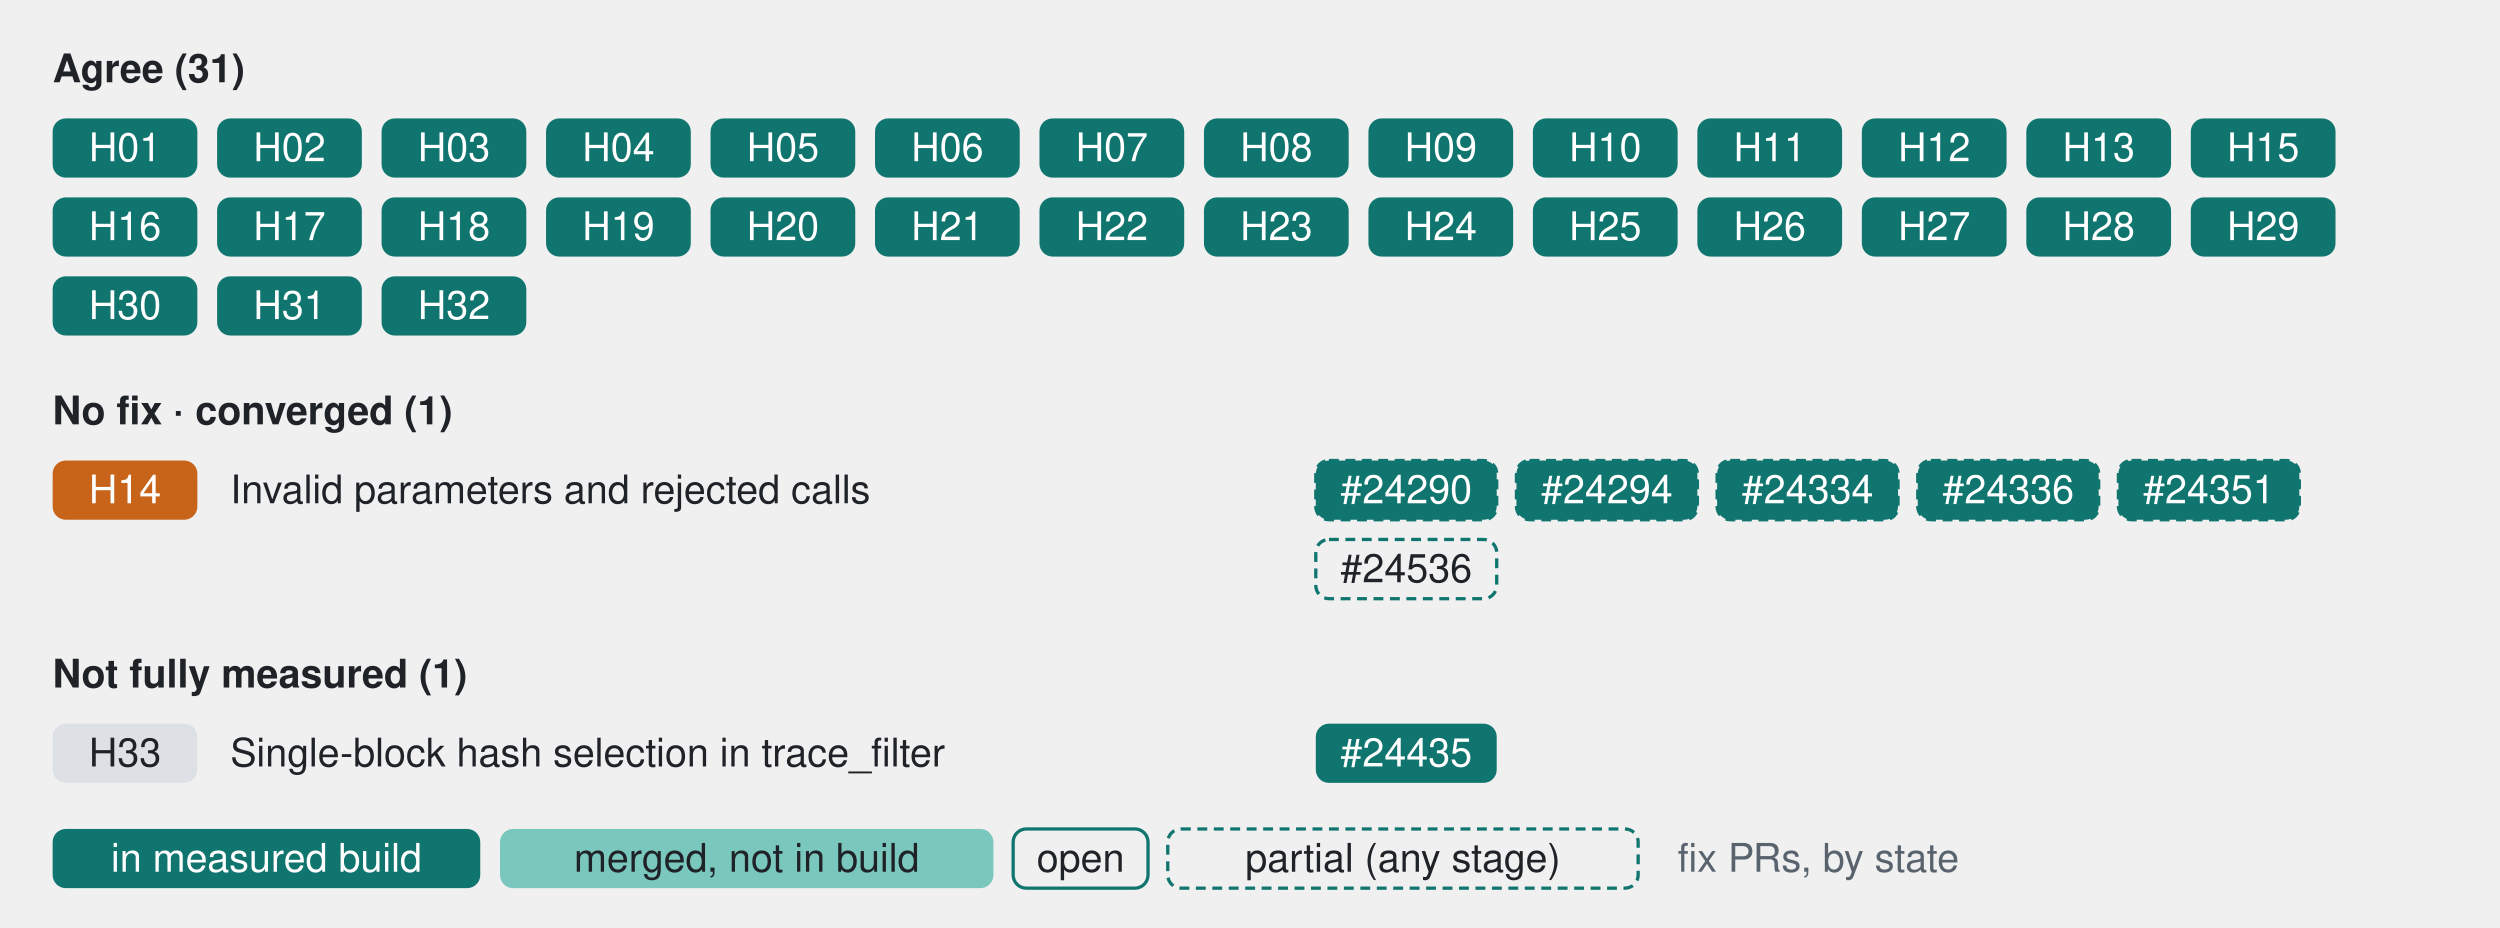
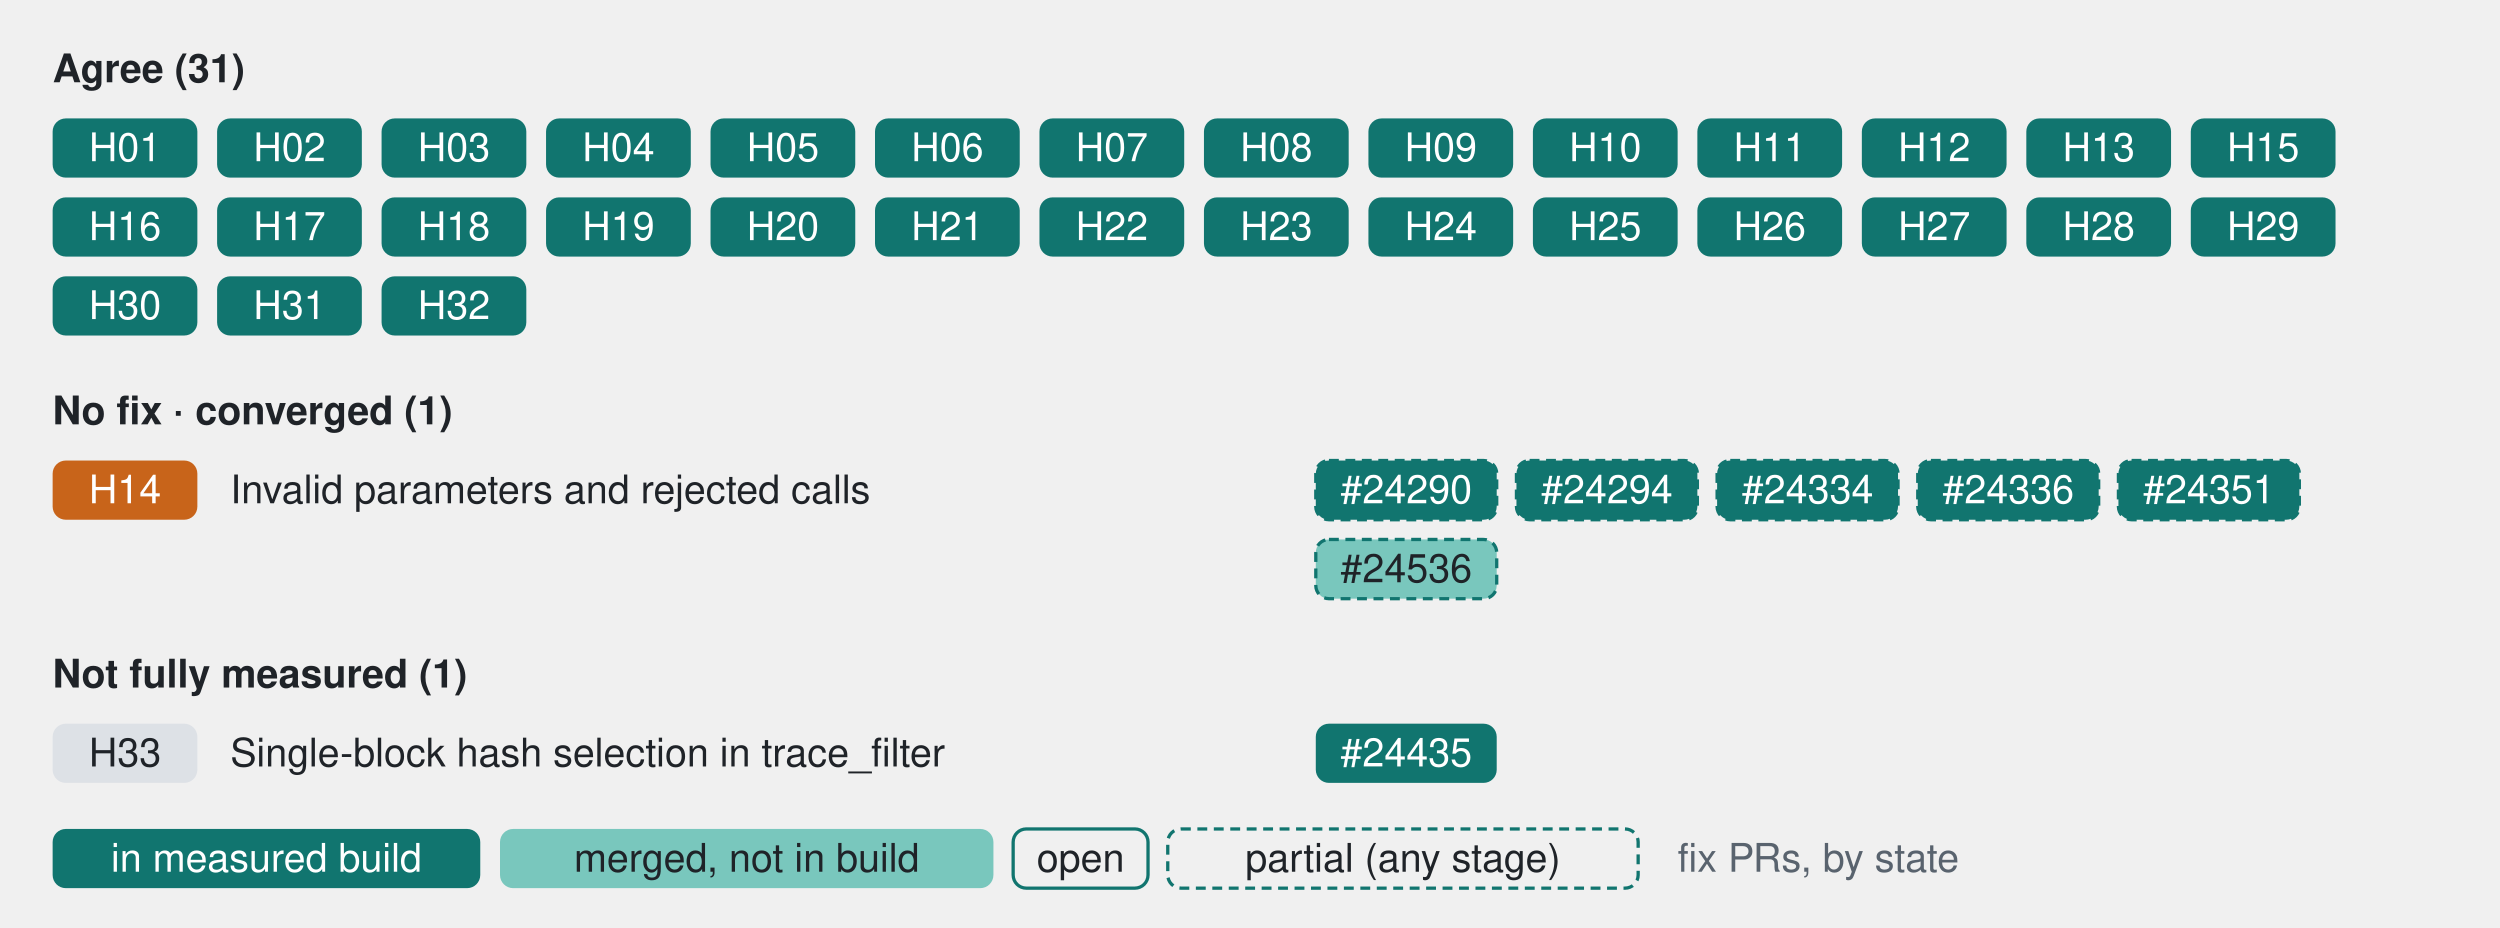
<svg xmlns="http://www.w3.org/2000/svg" width="760" height="282" viewBox="0 0 760 282" role="img" aria-labelledby="title">
  <style>text{font-family:-apple-system,BlinkMacSystemFont,"Segoe UI",Helvetica,Arial,sans-serif;font-size:12px}.head{font-weight:600}.partial{stroke-dasharray:3 2}.label{fill:#1f2328}.muted{fill:#59636e}.pr{fill:none;stroke:#11756f}.edge{stroke:#11756f}.b-agree{fill:#11756f}.n-agree{fill:#ffffff}.b-fix{fill:#79c7bd}.n-fix{fill:#1f2328}.b-converged{fill:#c8641a}.n-converged{fill:#ffffff}.b-review{fill:#f2b36b}.n-review{fill:#1f2328}.b-policy{fill:#8172c4}.n-policy{fill:#ffffff}.b-unmeasured{fill:#dde1e6}.n-unmeasured{fill:#1f2328}@media (prefers-color-scheme:dark){.label{fill:#e6edf3}.muted{fill:#9198a1}.pr{fill:none;stroke:#3aa59a}.edge{stroke:#3aa59a}.b-agree{fill:#3aa59a}.n-agree{fill:#0d1117}.b-fix{fill:#1a6b62}.n-fix{fill:#ffffff}.b-converged{fill:#e5843a}.n-converged{fill:#0d1117}.b-review{fill:#8f5420}.n-review{fill:#ffffff}.b-policy{fill:#9b8fe0}.n-policy{fill:#0d1117}.b-unmeasured{fill:#2d333b}.n-unmeasured{fill:#e6edf3}}</style>
  <text class="label head" x="16" y="25">Agree (31)</text>
  <rect class="b-agree" x="16" y="36" width="44" height="18" rx="4" />
  <text class="n-agree" x="38" y="49" text-anchor="middle">H01</text>
  <rect class="b-agree" x="66" y="36" width="44" height="18" rx="4" />
  <text class="n-agree" x="88" y="49" text-anchor="middle">H02</text>
  <rect class="b-agree" x="116" y="36" width="44" height="18" rx="4" />
  <text class="n-agree" x="138" y="49" text-anchor="middle">H03</text>
  <rect class="b-agree" x="166" y="36" width="44" height="18" rx="4" />
  <text class="n-agree" x="188" y="49" text-anchor="middle">H04</text>
  <rect class="b-agree" x="216" y="36" width="44" height="18" rx="4" />
  <text class="n-agree" x="238" y="49" text-anchor="middle">H05</text>
  <rect class="b-agree" x="266" y="36" width="44" height="18" rx="4" />
  <text class="n-agree" x="288" y="49" text-anchor="middle">H06</text>
  <rect class="b-agree" x="316" y="36" width="44" height="18" rx="4" />
  <text class="n-agree" x="338" y="49" text-anchor="middle">H07</text>
  <rect class="b-agree" x="366" y="36" width="44" height="18" rx="4" />
  <text class="n-agree" x="388" y="49" text-anchor="middle">H08</text>
  <rect class="b-agree" x="416" y="36" width="44" height="18" rx="4" />
  <text class="n-agree" x="438" y="49" text-anchor="middle">H09</text>
  <rect class="b-agree" x="466" y="36" width="44" height="18" rx="4" />
  <text class="n-agree" x="488" y="49" text-anchor="middle">H10</text>
  <rect class="b-agree" x="516" y="36" width="44" height="18" rx="4" />
  <text class="n-agree" x="538" y="49" text-anchor="middle">H11</text>
  <rect class="b-agree" x="566" y="36" width="44" height="18" rx="4" />
  <text class="n-agree" x="588" y="49" text-anchor="middle">H12</text>
  <rect class="b-agree" x="616" y="36" width="44" height="18" rx="4" />
  <text class="n-agree" x="638" y="49" text-anchor="middle">H13</text>
  <rect class="b-agree" x="666" y="36" width="44" height="18" rx="4" />
  <text class="n-agree" x="688" y="49" text-anchor="middle">H15</text>
  <rect class="b-agree" x="16" y="60" width="44" height="18" rx="4" />
  <text class="n-agree" x="38" y="73" text-anchor="middle">H16</text>
  <rect class="b-agree" x="66" y="60" width="44" height="18" rx="4" />
  <text class="n-agree" x="88" y="73" text-anchor="middle">H17</text>
  <rect class="b-agree" x="116" y="60" width="44" height="18" rx="4" />
  <text class="n-agree" x="138" y="73" text-anchor="middle">H18</text>
  <rect class="b-agree" x="166" y="60" width="44" height="18" rx="4" />
  <text class="n-agree" x="188" y="73" text-anchor="middle">H19</text>
  <rect class="b-agree" x="216" y="60" width="44" height="18" rx="4" />
  <text class="n-agree" x="238" y="73" text-anchor="middle">H20</text>
  <rect class="b-agree" x="266" y="60" width="44" height="18" rx="4" />
  <text class="n-agree" x="288" y="73" text-anchor="middle">H21</text>
  <rect class="b-agree" x="316" y="60" width="44" height="18" rx="4" />
  <text class="n-agree" x="338" y="73" text-anchor="middle">H22</text>
  <rect class="b-agree" x="366" y="60" width="44" height="18" rx="4" />
  <text class="n-agree" x="388" y="73" text-anchor="middle">H23</text>
  <rect class="b-agree" x="416" y="60" width="44" height="18" rx="4" />
  <text class="n-agree" x="438" y="73" text-anchor="middle">H24</text>
  <rect class="b-agree" x="466" y="60" width="44" height="18" rx="4" />
  <text class="n-agree" x="488" y="73" text-anchor="middle">H25</text>
  <rect class="b-agree" x="516" y="60" width="44" height="18" rx="4" />
  <text class="n-agree" x="538" y="73" text-anchor="middle">H26</text>
  <rect class="b-agree" x="566" y="60" width="44" height="18" rx="4" />
  <text class="n-agree" x="588" y="73" text-anchor="middle">H27</text>
  <rect class="b-agree" x="616" y="60" width="44" height="18" rx="4" />
  <text class="n-agree" x="638" y="73" text-anchor="middle">H28</text>
  <rect class="b-agree" x="666" y="60" width="44" height="18" rx="4" />
  <text class="n-agree" x="688" y="73" text-anchor="middle">H29</text>
  <rect class="b-agree" x="16" y="84" width="44" height="18" rx="4" />
  <text class="n-agree" x="38" y="97" text-anchor="middle">H30</text>
  <rect class="b-agree" x="66" y="84" width="44" height="18" rx="4" />
  <text class="n-agree" x="88" y="97" text-anchor="middle">H31</text>
  <rect class="b-agree" x="116" y="84" width="44" height="18" rx="4" />
  <text class="n-agree" x="138" y="97" text-anchor="middle">H32</text>
  <text class="label head" x="16" y="129">No fix · converged (1)</text>
  <rect class="b-converged" x="16" y="140" width="44" height="18" rx="4" />
  <text class="n-converged" x="38" y="153" text-anchor="middle">H14</text>
  <text class="label" x="70" y="153">Invalid parameters and rejected calls</text>
  <rect class="b-agree edge partial" x="400" y="140" width="55" height="18" rx="4" />
  <text class="n-agree" x="427.5" y="153" text-anchor="middle">#24290</text>
  <rect class="b-agree edge partial" x="461" y="140" width="55" height="18" rx="4" />
  <text class="n-agree" x="488.5" y="153" text-anchor="middle">#24294</text>
  <rect class="b-agree edge partial" x="522" y="140" width="55" height="18" rx="4" />
  <text class="n-agree" x="549.5" y="153" text-anchor="middle">#24334</text>
  <rect class="b-agree edge partial" x="583" y="140" width="55" height="18" rx="4" />
  <text class="n-agree" x="610.5" y="153" text-anchor="middle">#24336</text>
  <rect class="b-agree edge partial" x="644" y="140" width="55" height="18" rx="4" />
  <text class="n-agree" x="671.5" y="153" text-anchor="middle">#24351</text>
-   <rect class="pr edge partial" x="400" y="164" width="55" height="18" rx="4" />
-   <text class="label" x="427.5" y="177" text-anchor="middle">#24536</text>
+   <rect class="b-fix edge partial" x="400" y="164" width="55" height="18" rx="4" />
+   <text class="n-fix" x="427.5" y="177" text-anchor="middle">#24536</text>
  <text class="label head" x="16" y="209">Not fully measured (1)</text>
  <rect class="b-unmeasured" x="16" y="220" width="44" height="18" rx="4" />
  <text class="n-unmeasured" x="38" y="233" text-anchor="middle">H33</text>
  <text class="label" x="70" y="233">Single-block hash selection in trace_filter</text>
  <rect class="b-agree" x="400" y="220" width="55" height="18" rx="4" />
  <text class="n-agree" x="427.5" y="233" text-anchor="middle">#24435</text>
  <rect class="b-agree" x="16" y="252" width="130" height="18" rx="4" />
  <text class="n-agree" x="81" y="265" text-anchor="middle">in measured build</text>
  <rect class="b-fix" x="152" y="252" width="150" height="18" rx="4" />
  <text class="n-fix" x="227" y="265" text-anchor="middle">merged, not in build</text>
  <rect class="pr" x="308" y="252" width="41" height="18" rx="4" />
  <text class="label" x="328.5" y="265" text-anchor="middle">open</text>
  <rect class="pr partial" x="355" y="252" width="143" height="18" rx="4" />
  <text class="label" x="426.5" y="265" text-anchor="middle">partial (any stage)</text>
  <text class="muted" x="510" y="265">fix PRs, by state</text>
</svg>
